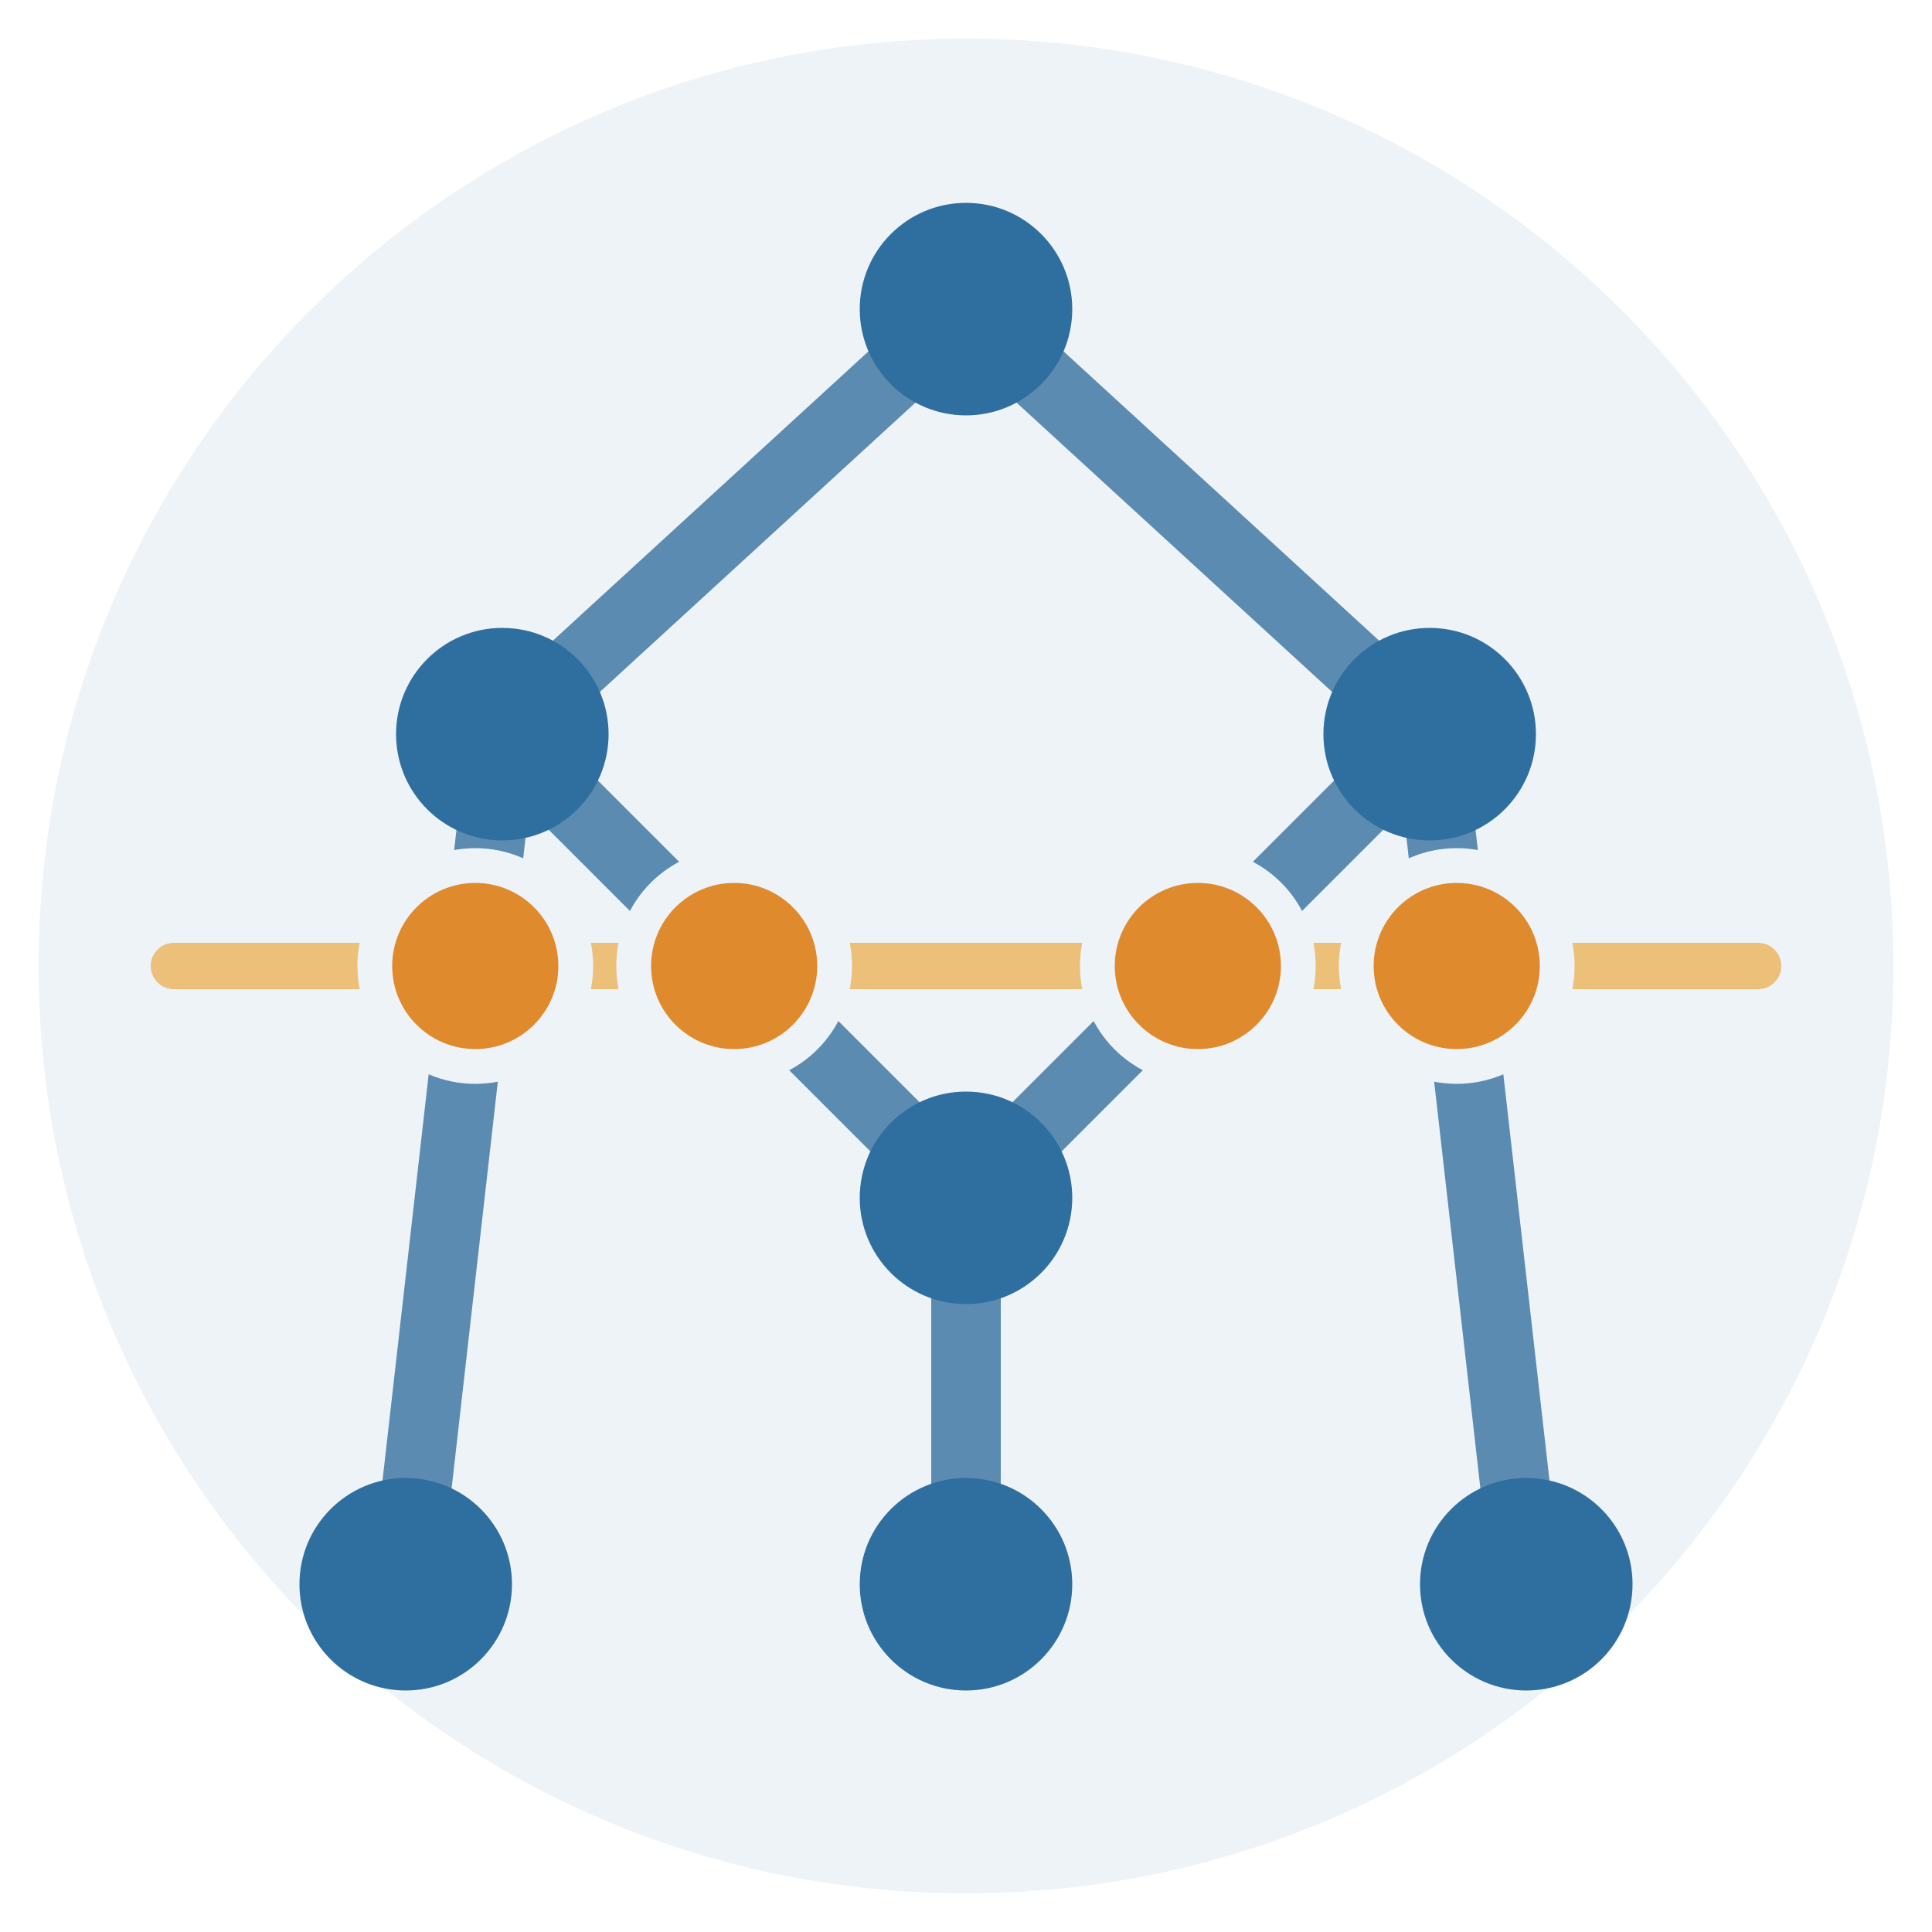
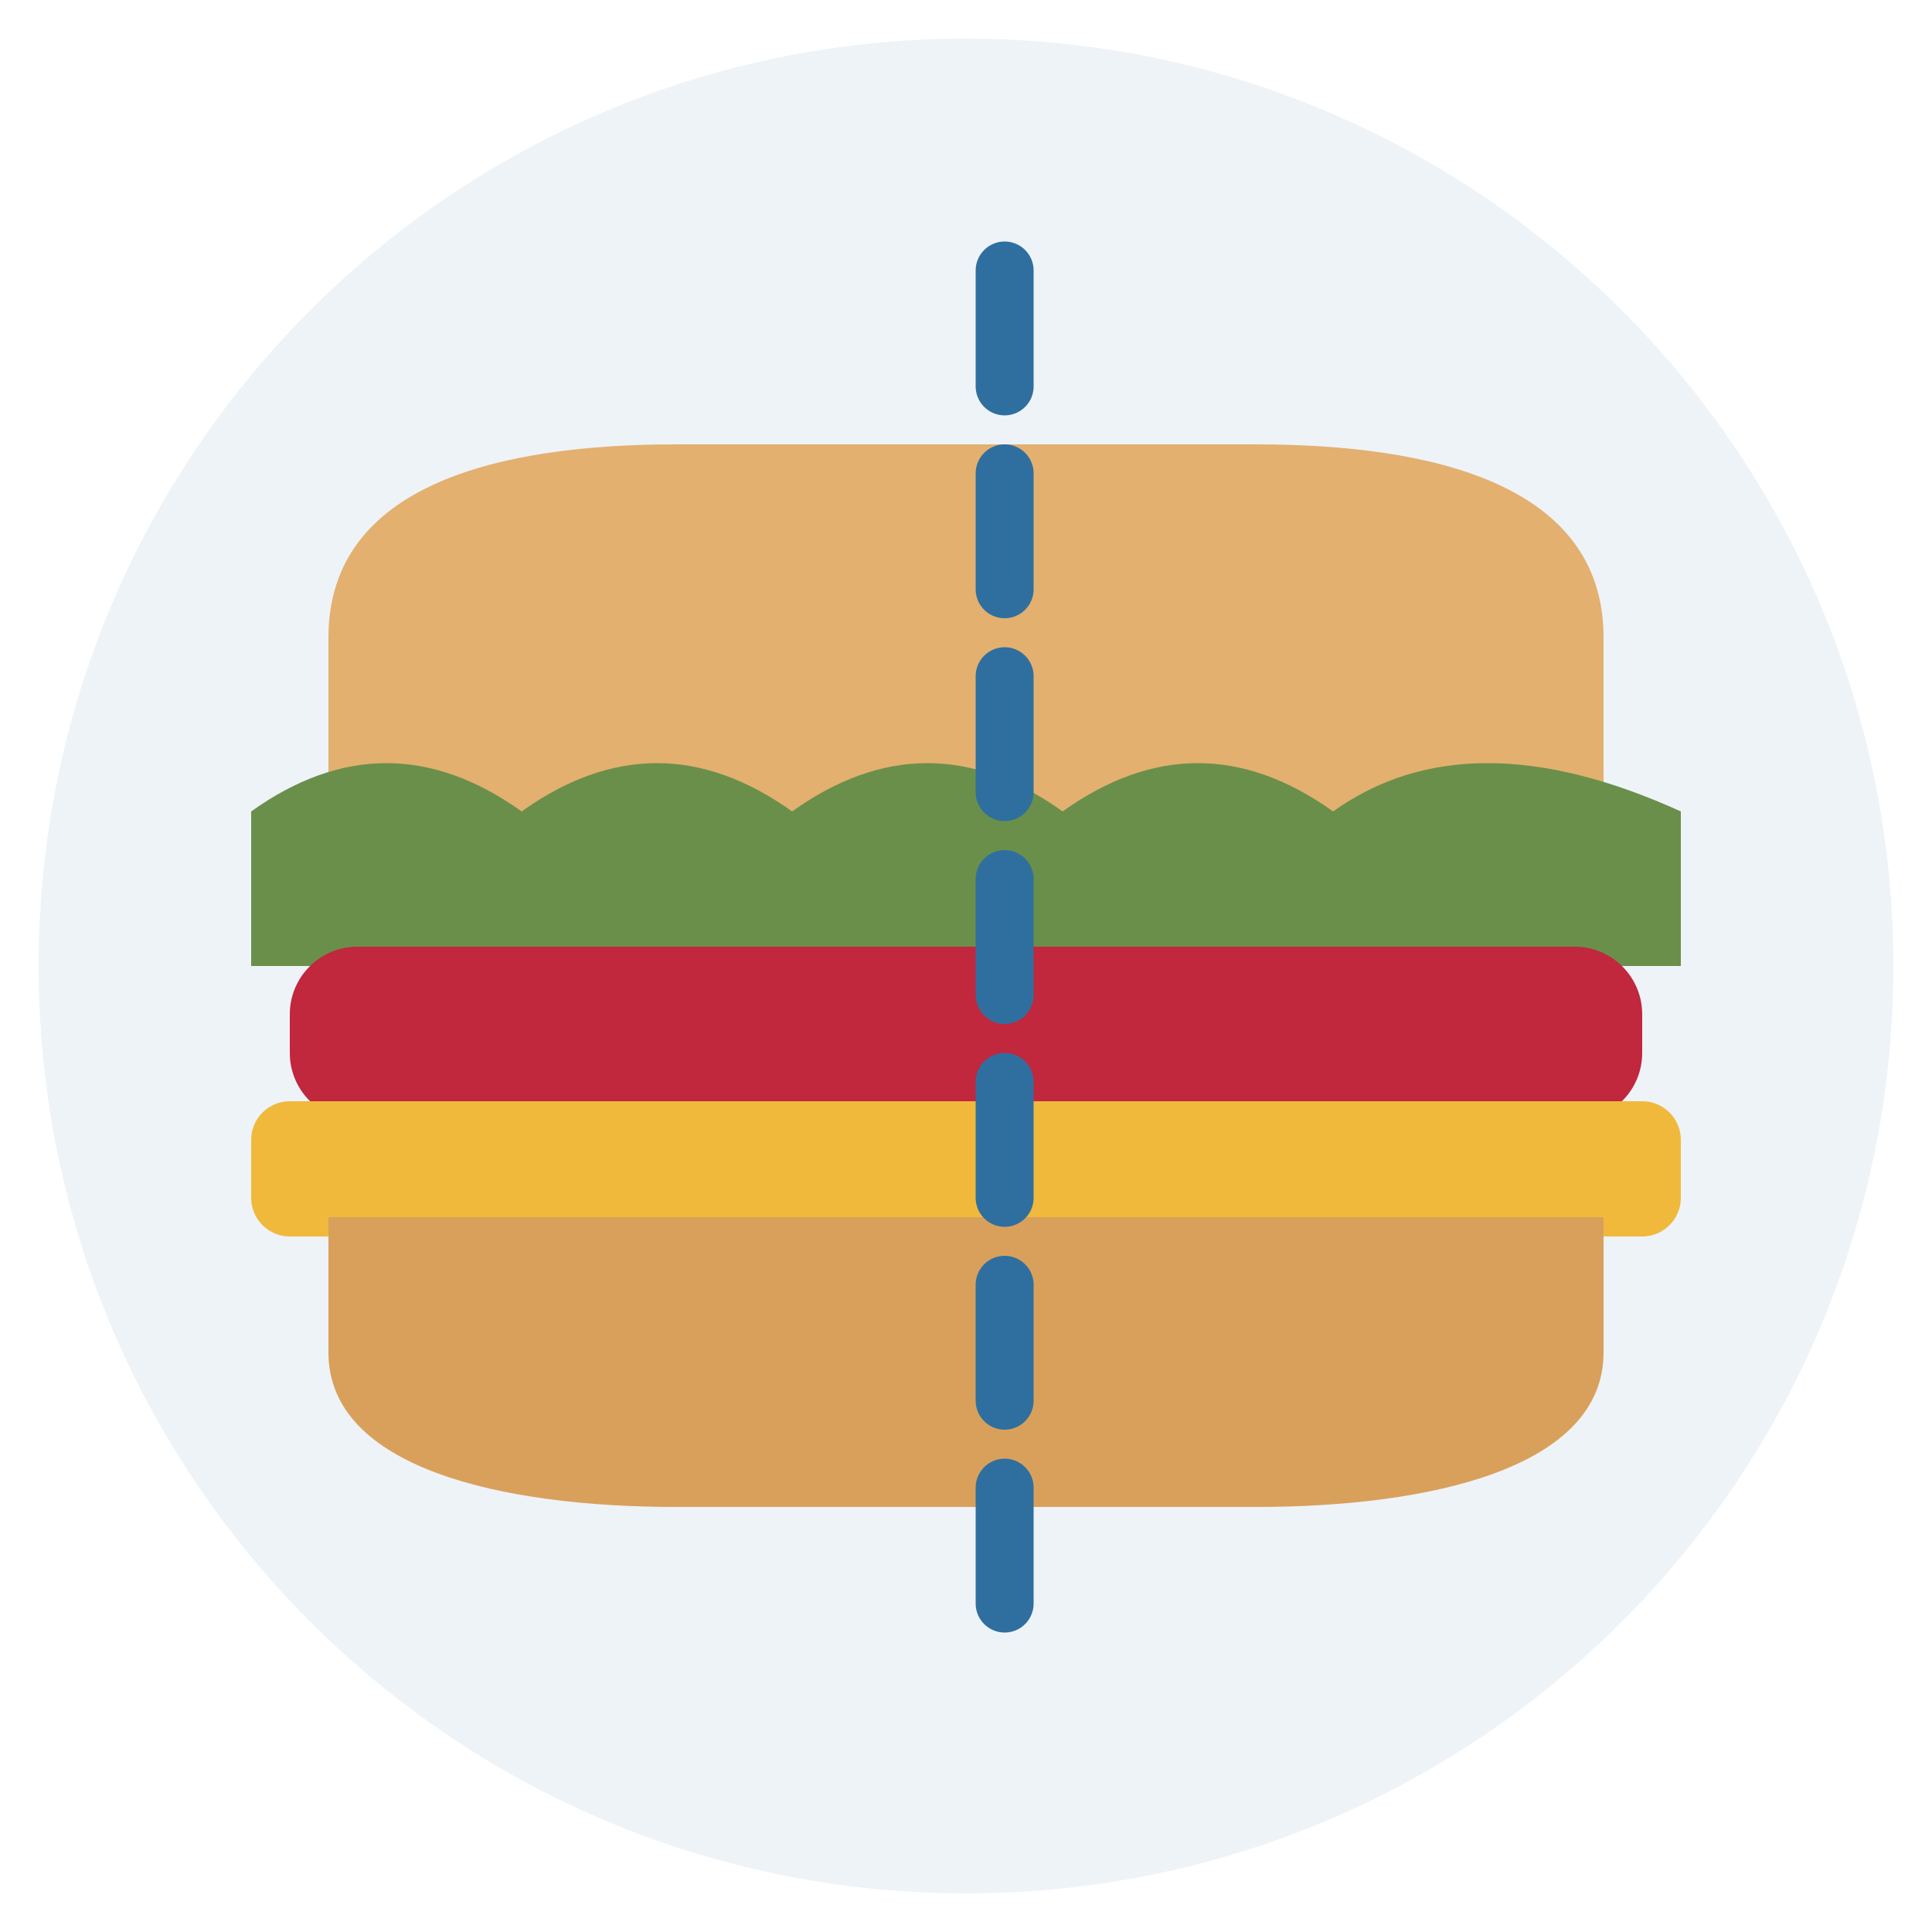
<svg xmlns="http://www.w3.org/2000/svg" viewBox="0 0 100 100" width="100" height="100">
  <circle cx="50" cy="50" r="48" fill="#eef3f8" />
-   <g stroke="#5b8bb0" stroke-width="3.6" stroke-linecap="round" fill="none">
-     <path d="M 50 16 L 26 38" />
-     <path d="M 50 16 L 74 38" />
-     <path d="M 26 38 L 50 62" />
-     <path d="M 74 38 L 50 62" />
-     <path d="M 26 38 L 21 82" />
-     <path d="M 74 38 L 79 82" />
-     <path d="M 50 62 L 50 82" />
-   </g>
-   <line x1="9" y1="50" x2="91" y2="50" stroke="#edc07a" stroke-width="2.4" stroke-linecap="round" />
-   <g fill="#e08a2e" stroke="#eef3f8" stroke-width="1.8">
-     <circle cx="24.6" cy="50" r="5.2" />
-     <circle cx="38" cy="50" r="5.2" />
-     <circle cx="62" cy="50" r="5.2" />
-     <circle cx="75.4" cy="50" r="5.2" />
-   </g>
-   <g fill="#2f6f9f">
-     <circle cx="50" cy="16" r="5.5" />
-     <circle cx="26" cy="38" r="5.5" />
-     <circle cx="74" cy="38" r="5.5" />
-     <circle cx="50" cy="62" r="5.5" />
-     <circle cx="21" cy="82" r="5.5" />
-     <circle cx="50" cy="82" r="5.5" />
-     <circle cx="79" cy="82" r="5.5" />
-   </g>
+   <path d="M 17 42 L 17 33 C 17 25, 26 23, 35 23 L 65 23 C 74 23, 83 25, 83 33 L 83 42 Z" fill="#e3b06f" />
+   <path d="M 13 42 Q 20 37, 27 42 Q 34 37, 41 42 Q 48 37, 55 42 Q 62 37, 69 42 Q 76 37, 87 42 L 87 50 L 13 50 Z" fill="#6a8f4a" />
+   <rect x="15" y="49" width="70" height="9" rx="3.5" fill="#c1273d" />
+   <rect x="13" y="57" width="74" height="7" rx="2" fill="#f0b93c" />
+   <path d="M 17 63 L 83 63 L 83 70 C 83 76, 74 78, 65 78 L 35 78 C 26 78, 17 76, 17 70 Z" fill="#d9a05c" />
+   <line x1="52" y1="14" x2="52" y2="86" stroke="#2f6f9f" stroke-width="3" stroke-dasharray="6 4.5" stroke-linecap="round" />
</svg>
